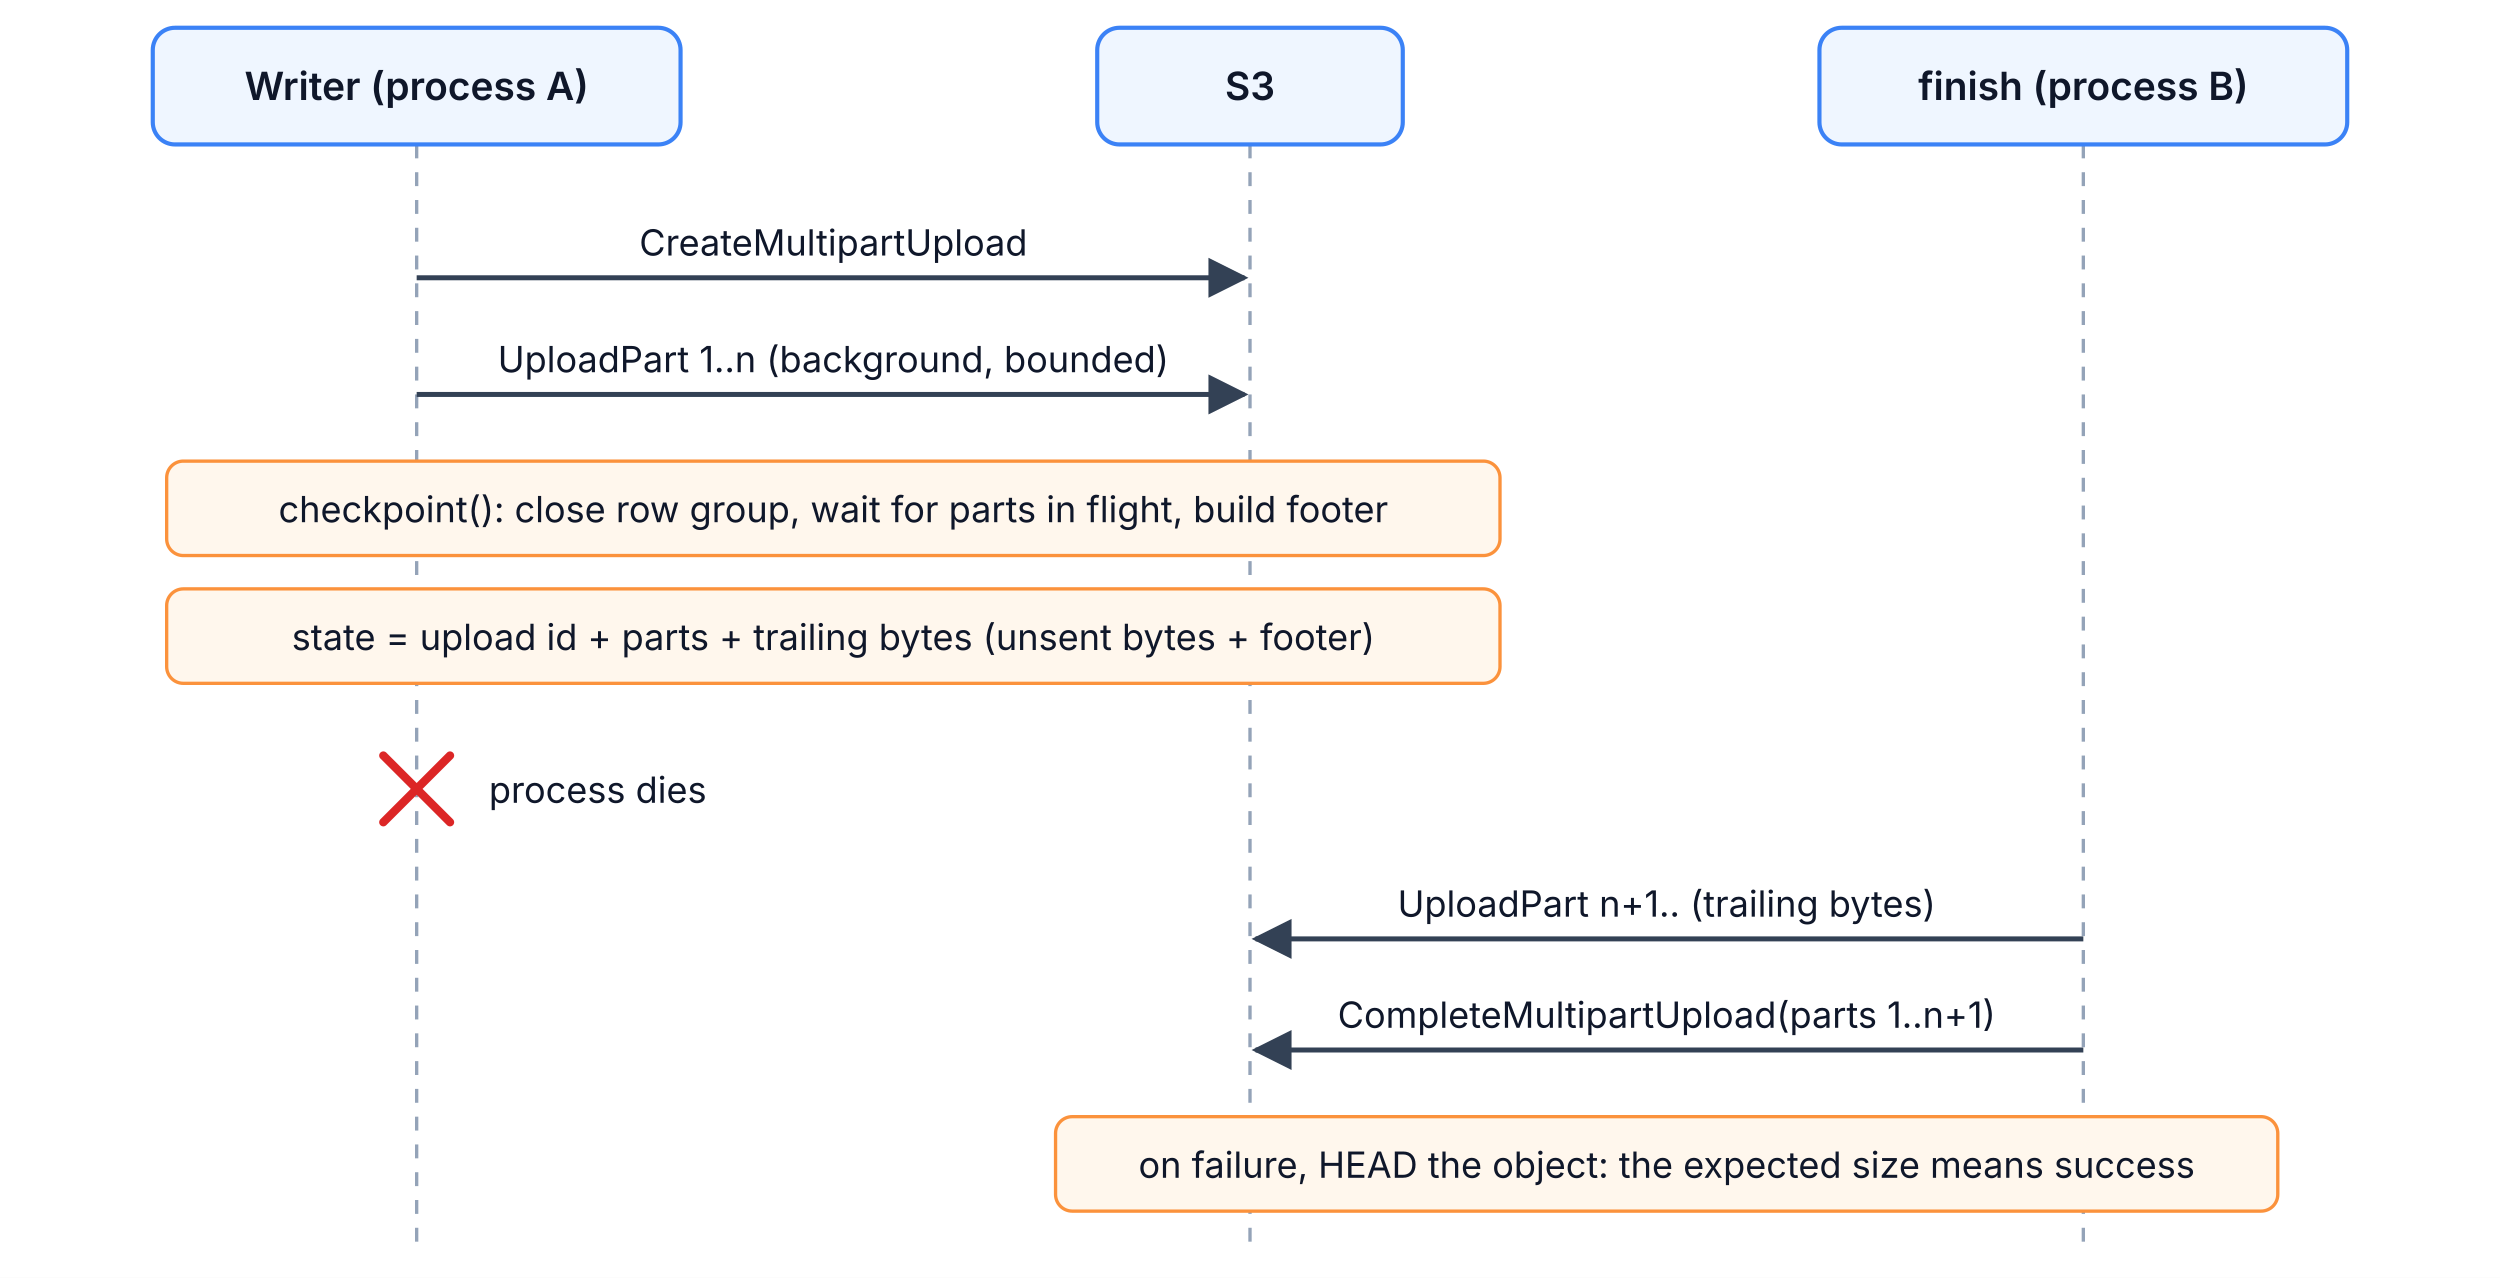
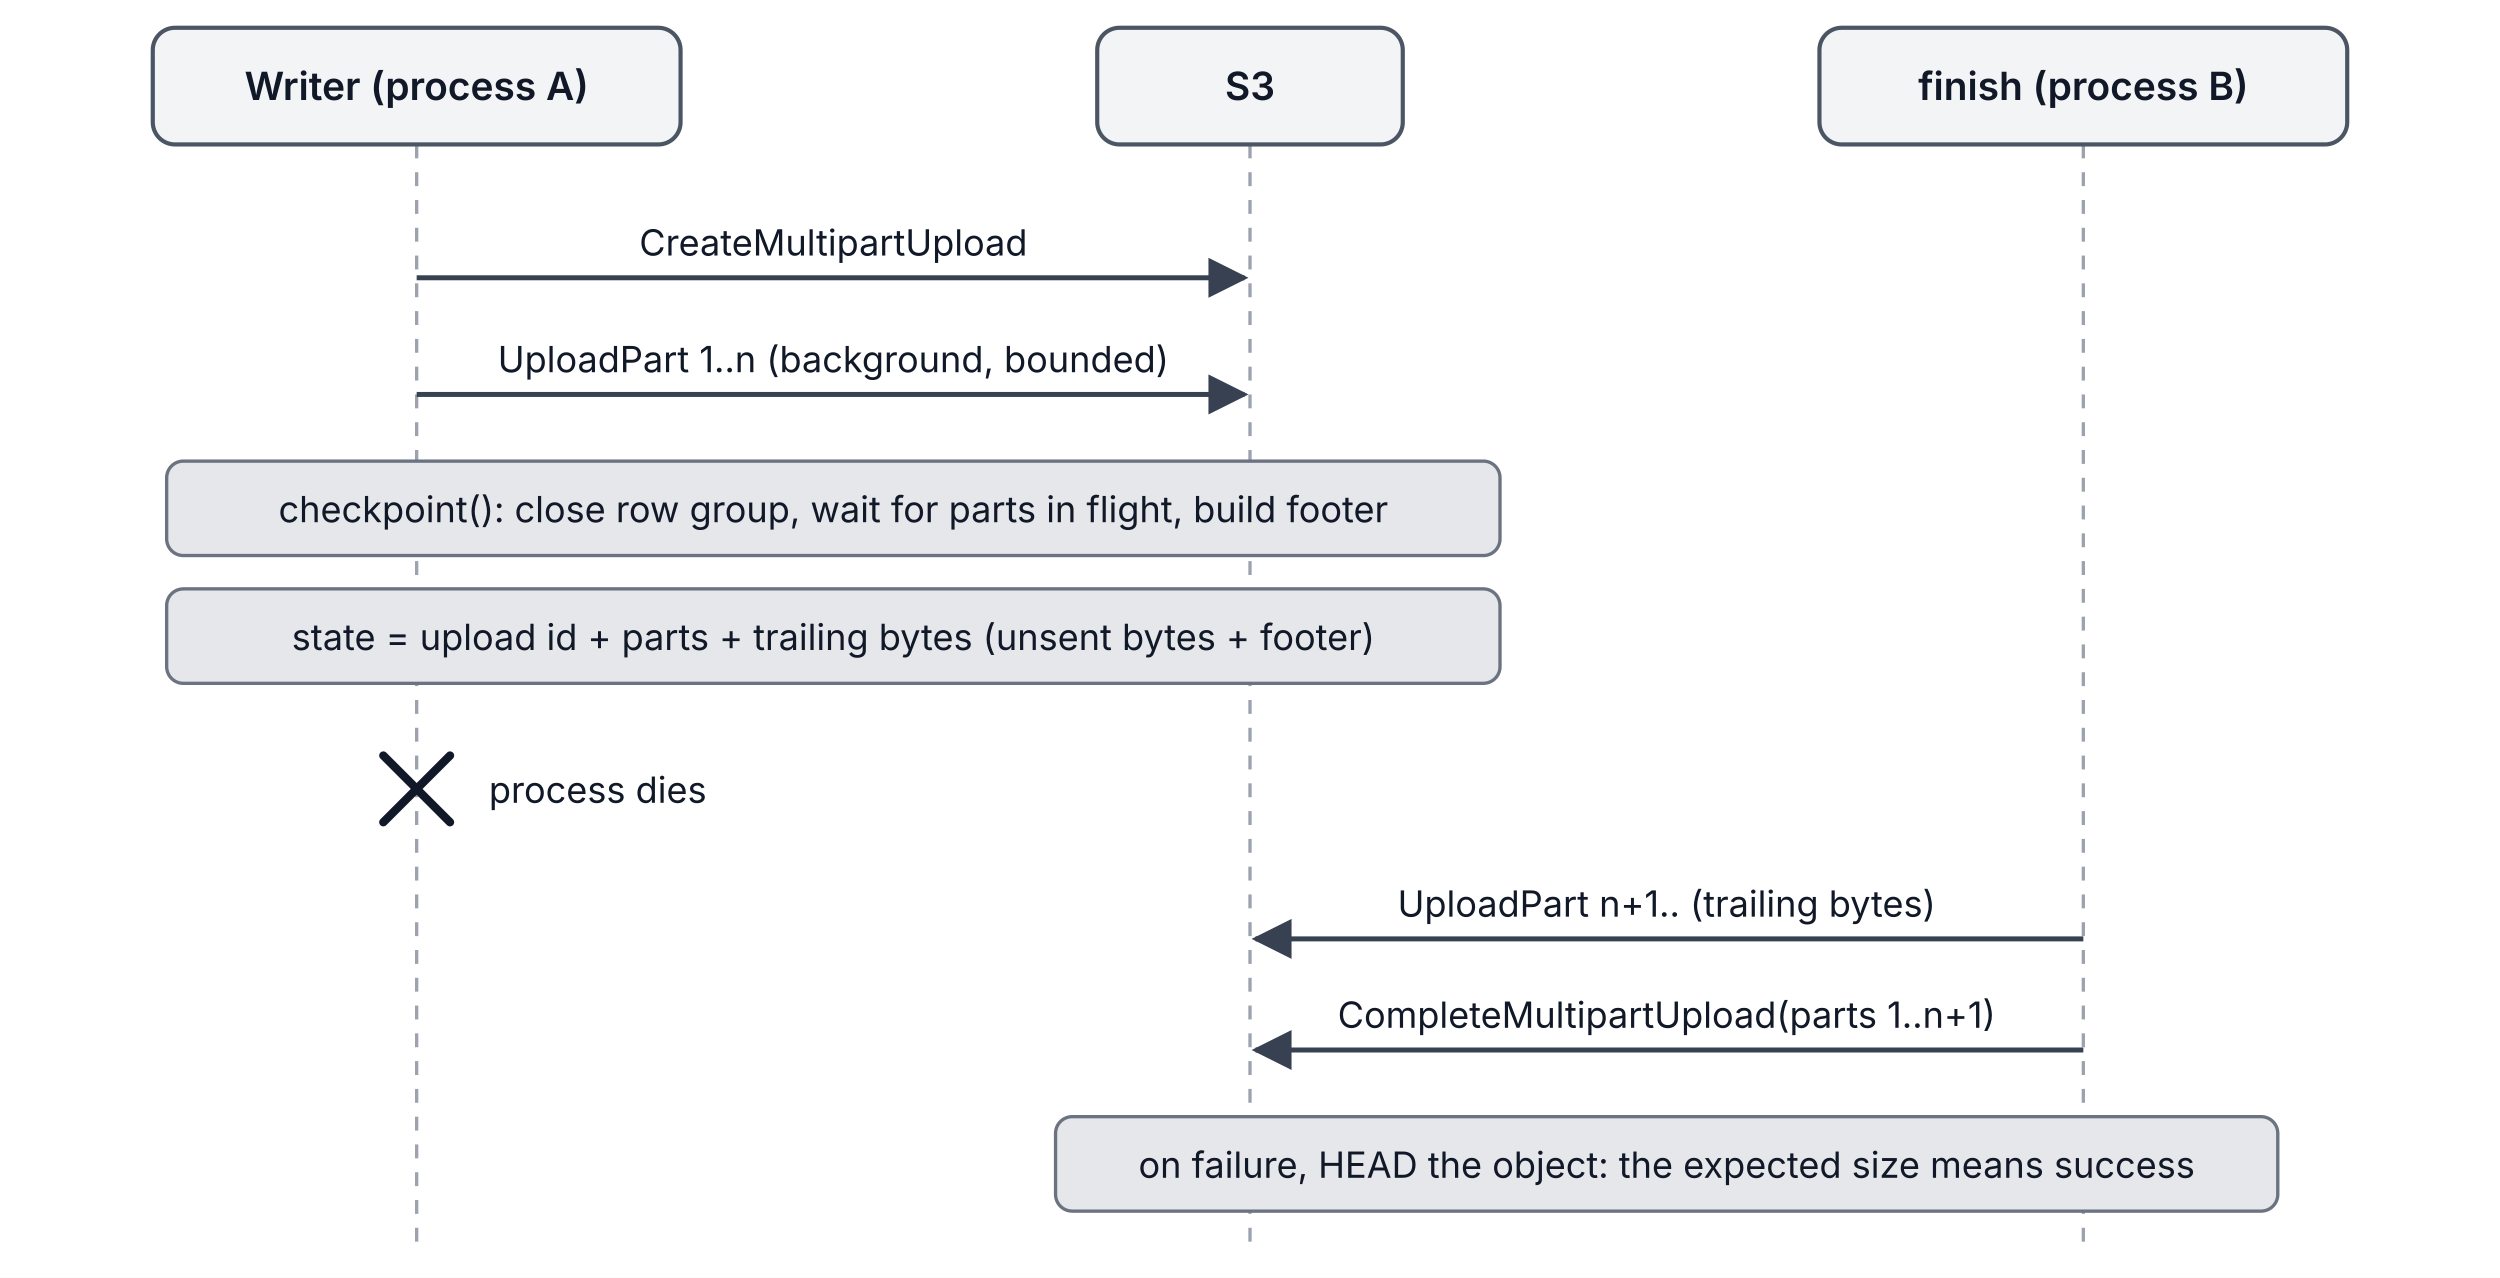
<svg xmlns="http://www.w3.org/2000/svg" width="900" height="460" viewBox="0 0 900 460" role="img" aria-label="Checkpoint and recovery: the writer creates a multipart upload, uploads parts and checkpoints a state. After the writer process dies, finish in another process uploads the trailing bytes and completes the upload.">
  <style>
    .bg { fill: #ffffff; }
-     .box { fill: #eff6ff; stroke: #3b82f6; stroke-width: 1.5; }
-     .note { fill: #fff7ed; stroke: #fb923c; stroke-width: 1.2; }
-     .t { fill: #0f172a; font: 600 14px Inter, -apple-system, 'Segoe UI', Helvetica, Arial, sans-serif; text-anchor: middle; }
-     .m { fill: #0f172a; font: 13px Inter, -apple-system, 'Segoe UI', Helvetica, Arial, sans-serif; text-anchor: middle; }
-     .l { fill: #0f172a; font: 13px Inter, -apple-system, 'Segoe UI', Helvetica, Arial, sans-serif; }
-     .life { stroke: #94a3b8; stroke-width: 1.2; stroke-dasharray: 5 5; }
-     .a { fill: none; stroke: #334155; stroke-width: 1.8; }
-     .h { fill: #334155; }
-     .x { stroke: #dc2626; stroke-width: 3; stroke-linecap: round; }
-     @media (prefers-color-scheme: dark) {
-       .bg { fill: #0d1117; }
-       .box { fill: #0f2a52; stroke: #3b82f6; }
-       .note { fill: #3a2210; stroke: #fb923c; }
-       .t, .m, .l { fill: #f0f6fc; }
-       .life { stroke: #55657a; }
-       .a { stroke: #b6c2d1; }
-       .h { fill: #b6c2d1; }
-       .x { stroke: #f87171; }
-     }
+     .box { fill: #f3f4f6; stroke: #4b5563; stroke-width: 1.5; }
+     .note { fill: #e5e7eb; stroke: #6b7280; stroke-width: 1.2; }
+     .t { fill: #111827; font: 600 14px Inter, -apple-system, 'Segoe UI', Helvetica, Arial, sans-serif; text-anchor: middle; }
+     .m { fill: #111827; font: 13px Inter, -apple-system, 'Segoe UI', Helvetica, Arial, sans-serif; text-anchor: middle; }
+     .l { fill: #111827; font: 13px Inter, -apple-system, 'Segoe UI', Helvetica, Arial, sans-serif; }
+     .life { stroke: #9ca3af; stroke-width: 1.2; stroke-dasharray: 5 5; }
+     .a { fill: none; stroke: #374151; stroke-width: 1.8; }
+     .h { fill: #374151; }
+     .x { stroke: #111827; stroke-width: 3; stroke-linecap: round; }
  </style>
  <defs>
    <marker id="ah" viewBox="0 0 10 10" refX="9" refY="5" markerWidth="8" markerHeight="8" orient="auto">
      <path class="h" d="M0 0 L10 5 L0 10 z" />
    </marker>
  </defs>
  <rect class="bg" width="900" height="460" />
  <path class="life" d="M150 52 V448" />
  <path class="life" d="M450 52 V448" />
  <path class="life" d="M750 52 V448" />
  <rect class="box" x="55" y="10" width="190" height="42" rx="8" />
  <text class="t" x="150" y="36">Writer (process A)</text>
  <rect class="box" x="395" y="10" width="110" height="42" rx="8" />
  <text class="t" x="450" y="36">S3</text>
  <rect class="box" x="655" y="10" width="190" height="42" rx="8" />
  <text class="t" x="750" y="36">finish (process B)</text>
  <path class="a" d="M150 100 H448" marker-end="url(#ah)" />
  <text class="m" x="300" y="92">CreateMultipartUpload</text>
  <path class="a" d="M150 142 H448" marker-end="url(#ah)" />
  <text class="m" x="300" y="134">UploadPart 1..n (background, bounded)</text>
  <rect class="note" x="60" y="166" width="480" height="34" rx="6" />
  <text class="m" x="300" y="188">checkpoint(): close row group, wait for parts in flight, build footer</text>
  <rect class="note" x="60" y="212" width="480" height="34" rx="6" />
  <text class="m" x="300" y="234">state = upload id + parts + trailing bytes (unsent bytes + footer)</text>
  <path class="x" d="M138 272 L162 296 M162 272 L138 296" />
  <text class="l" x="176" y="289">process dies</text>
  <path class="a" d="M750 338 H452" marker-end="url(#ah)" />
  <text class="m" x="600" y="330">UploadPart n+1.. (trailing bytes)</text>
  <path class="a" d="M750 378 H452" marker-end="url(#ah)" />
  <text class="m" x="600" y="370">CompleteMultipartUpload(parts 1..n+1)</text>
  <rect class="note" x="380" y="402" width="440" height="34" rx="6" />
  <text class="m" x="600" y="424">on failure, HEAD the object: the expected size means success</text>
</svg>
